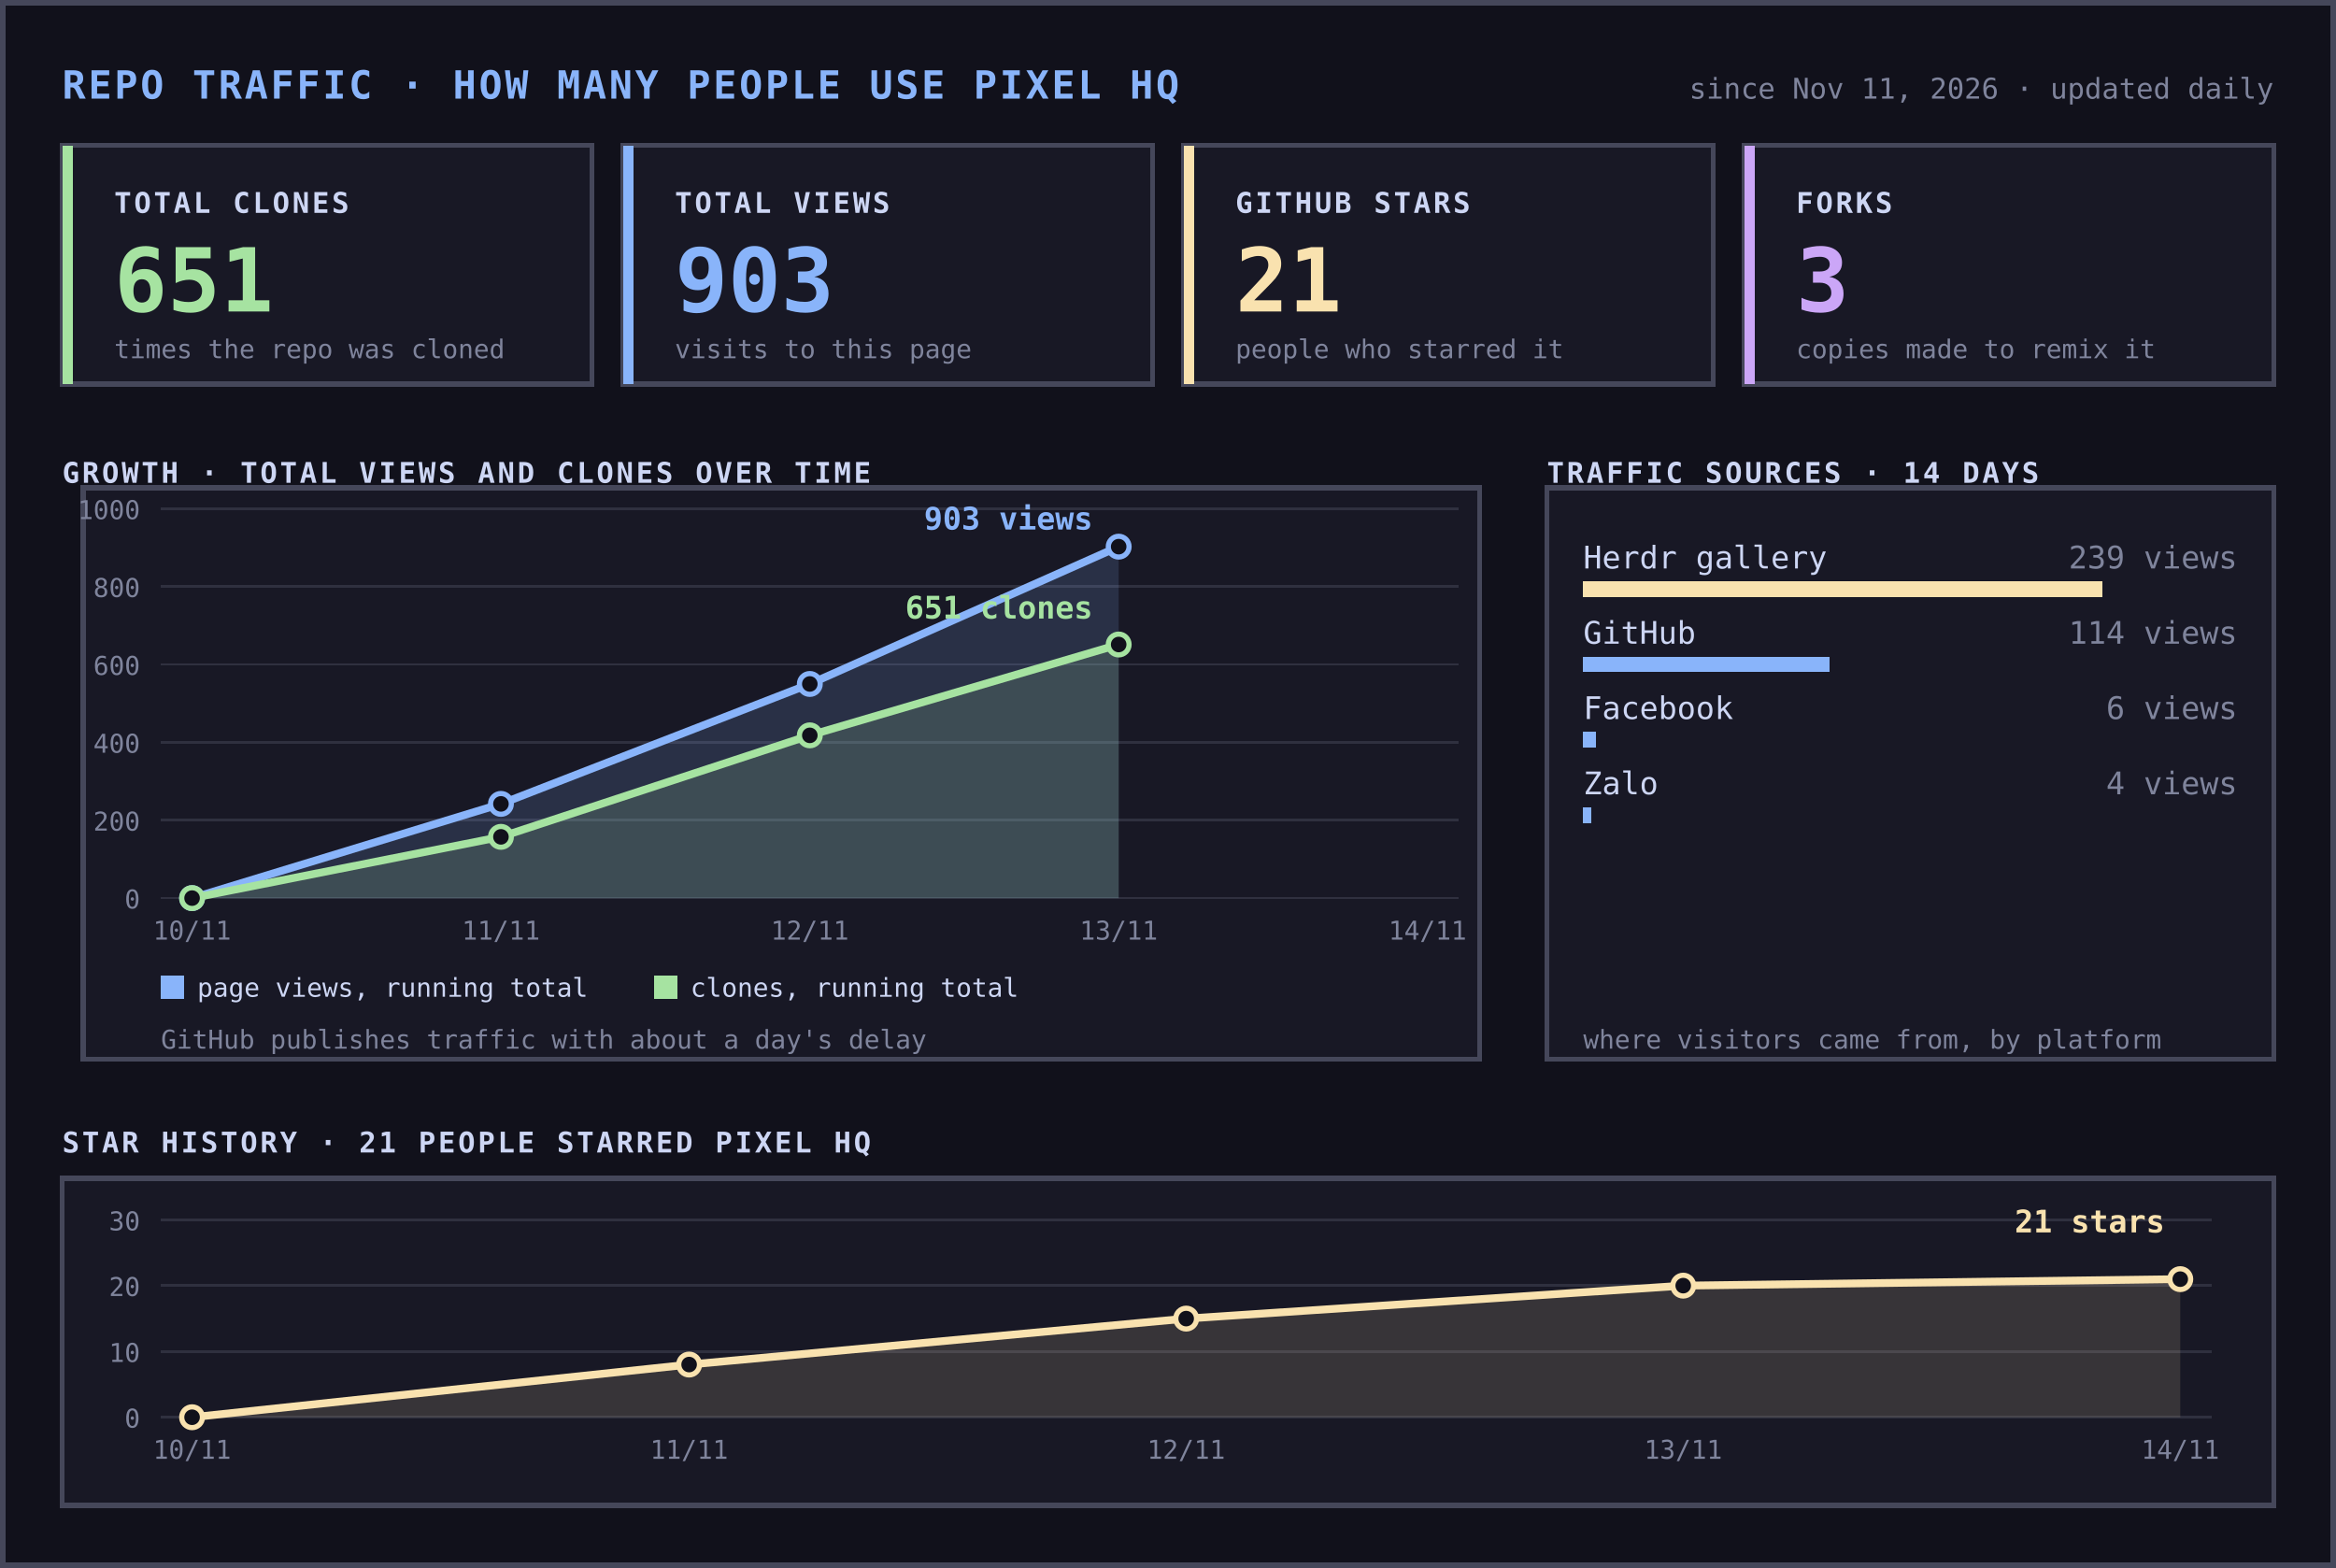
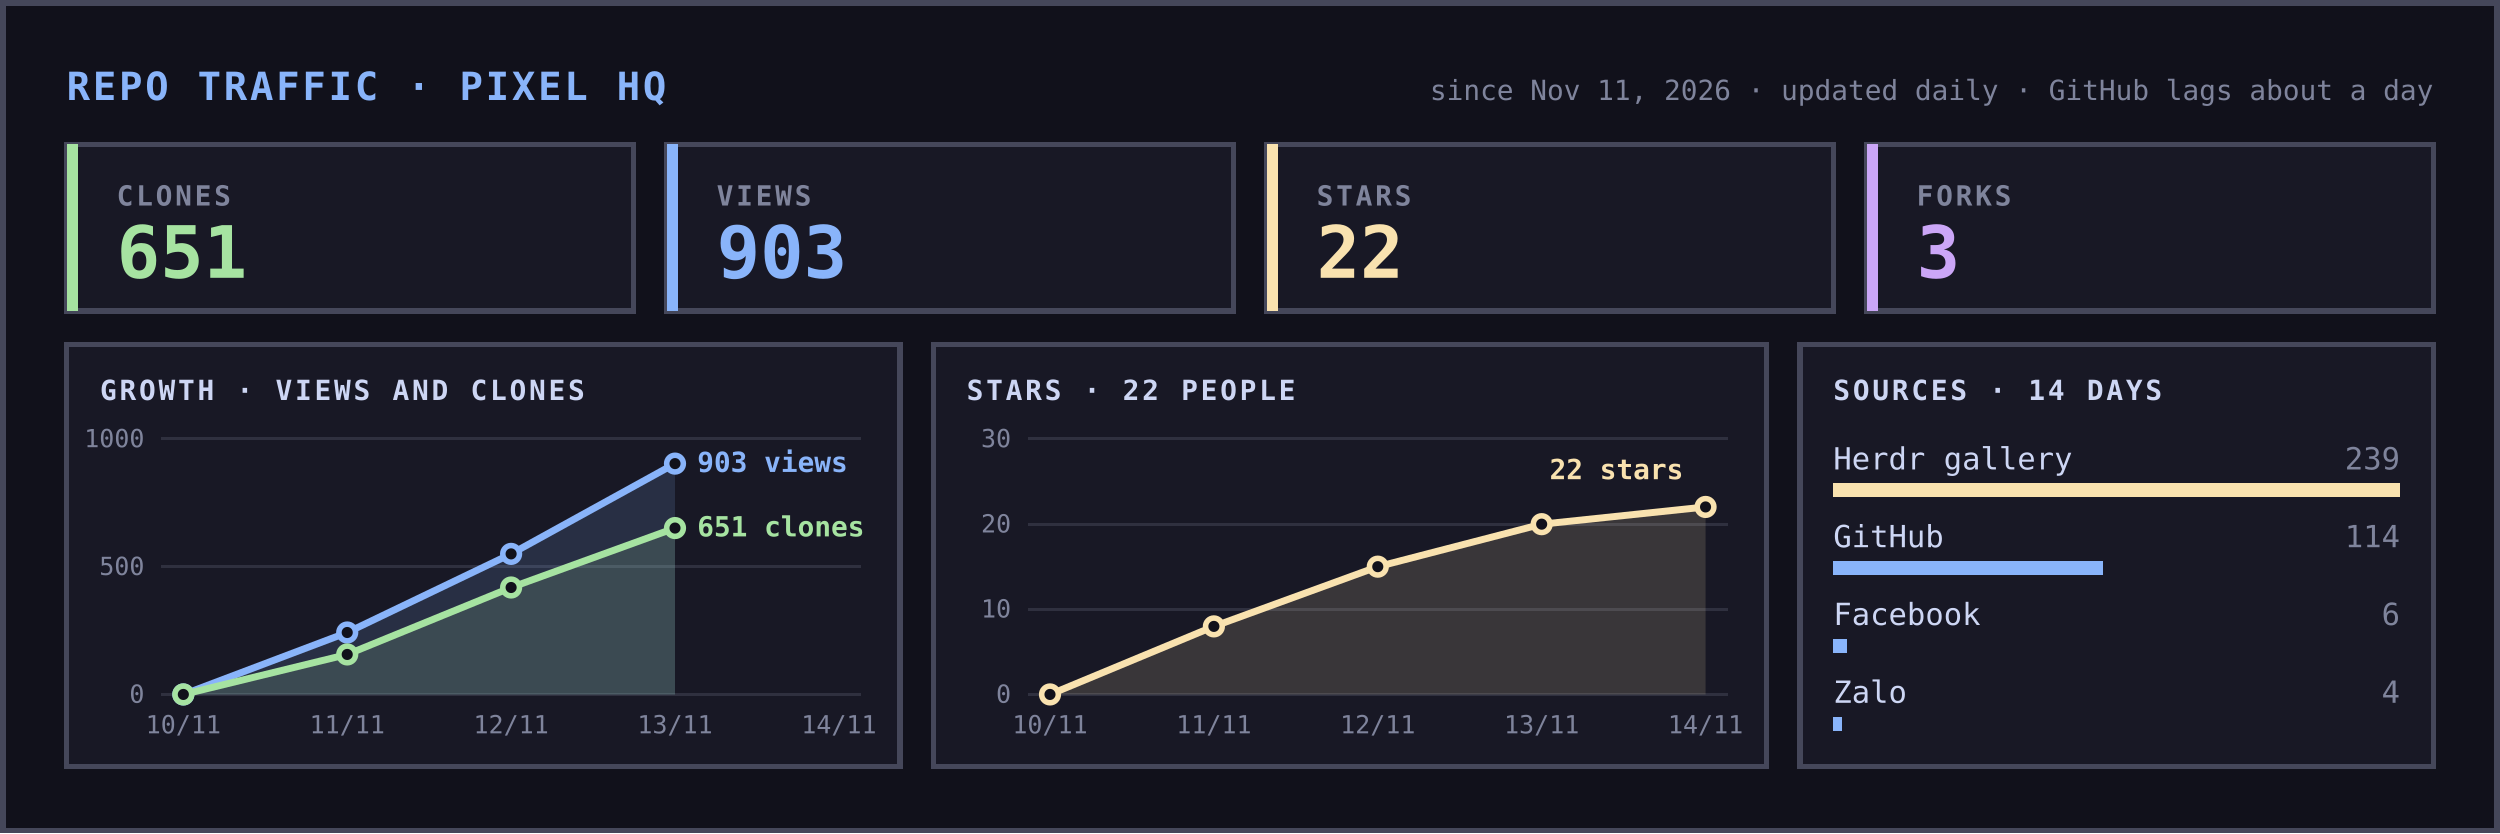
- <svg xmlns="http://www.w3.org/2000/svg" width="900" height="604" viewBox="0 0 900 604" font-family="ui-monospace,SFMono-Regular,Menlo,Consolas,monospace" shape-rendering="crispEdges">
-   <rect width="900" height="604" fill="#11111b" />
-   <rect x="1" y="1" width="898" height="602" fill="none" stroke="#45475a" stroke-width="2" />
-   <text x="24" y="38" font-size="15" font-weight="700" fill="#89b4fa" letter-spacing="1">REPO TRAFFIC · HOW MANY PEOPLE USE PIXEL HQ</text>
-   <text x="876" y="38" font-size="11" fill="#7f849c" text-anchor="end">since Nov 11, 2026 · updated daily</text>
-   <rect x="24" y="56" width="204" height="92" fill="#181825" stroke="#45475a" stroke-width="2" />
-   <rect x="24" y="56" width="4" height="92" fill="#a6e3a1" />
-   <text x="44" y="82" font-size="11" fill="#cdd6f4" letter-spacing="1" font-weight="700">TOTAL CLONES</text>
-   <text x="44" y="120" font-size="34" font-weight="700" fill="#a6e3a1">651</text>
-   <text x="44" y="138" font-size="10" fill="#7f849c">times the repo was cloned</text>
-   <rect x="240" y="56" width="204" height="92" fill="#181825" stroke="#45475a" stroke-width="2" />
-   <rect x="240" y="56" width="4" height="92" fill="#89b4fa" />
-   <text x="260" y="82" font-size="11" fill="#cdd6f4" letter-spacing="1" font-weight="700">TOTAL VIEWS</text>
-   <text x="260" y="120" font-size="34" font-weight="700" fill="#89b4fa">903</text>
-   <text x="260" y="138" font-size="10" fill="#7f849c">visits to this page</text>
-   <rect x="456" y="56" width="204" height="92" fill="#181825" stroke="#45475a" stroke-width="2" />
-   <rect x="456" y="56" width="4" height="92" fill="#f9e2af" />
-   <text x="476" y="82" font-size="11" fill="#cdd6f4" letter-spacing="1" font-weight="700">GITHUB STARS</text>
-   <text x="476" y="120" font-size="34" font-weight="700" fill="#f9e2af">21</text>
-   <text x="476" y="138" font-size="10" fill="#7f849c">people who starred it</text>
-   <rect x="672" y="56" width="204" height="92" fill="#181825" stroke="#45475a" stroke-width="2" />
-   <rect x="672" y="56" width="4" height="92" fill="#cba6f7" />
-   <text x="692" y="82" font-size="11" fill="#cdd6f4" letter-spacing="1" font-weight="700">FORKS</text>
-   <text x="692" y="120" font-size="34" font-weight="700" fill="#cba6f7">3</text>
-   <text x="692" y="138" font-size="10" fill="#7f849c">copies made to remix it</text>
-   <text x="24" y="186" font-size="11" fill="#cdd6f4" letter-spacing="1" font-weight="700">GROWTH · TOTAL VIEWS AND CLONES OVER TIME</text>
-   <rect x="32" y="188" width="538" height="220" fill="#181825" stroke="#45475a" stroke-width="2" />
-   <line x1="62" x2="562" y1="346.0" y2="346.0" stroke="#45475a" stroke-width="1" opacity="0.5" />
-   <text x="54" y="350.0" font-size="10" fill="#7f849c" text-anchor="end">0</text>
-   <line x1="62" x2="562" y1="316.0" y2="316.0" stroke="#45475a" stroke-width="1" opacity="0.5" />
-   <text x="54" y="320.0" font-size="10" fill="#7f849c" text-anchor="end">200</text>
-   <line x1="62" x2="562" y1="286.0" y2="286.0" stroke="#45475a" stroke-width="1" opacity="0.5" />
-   <text x="54" y="290.0" font-size="10" fill="#7f849c" text-anchor="end">400</text>
-   <line x1="62" x2="562" y1="256.0" y2="256.0" stroke="#45475a" stroke-width="1" opacity="0.5" />
-   <text x="54" y="260.0" font-size="10" fill="#7f849c" text-anchor="end">600</text>
-   <line x1="62" x2="562" y1="226.0" y2="226.0" stroke="#45475a" stroke-width="1" opacity="0.5" />
-   <text x="54" y="230.0" font-size="10" fill="#7f849c" text-anchor="end">800</text>
-   <line x1="62" x2="562" y1="196.0" y2="196.0" stroke="#45475a" stroke-width="1" opacity="0.5" />
-   <text x="54" y="200.0" font-size="10" fill="#7f849c" text-anchor="end">1000</text>
-   <text x="74.0" y="362" font-size="10" fill="#7f849c" text-anchor="middle">10/11</text>
-   <text x="193.0" y="362" font-size="10" fill="#7f849c" text-anchor="middle">11/11</text>
-   <text x="312.0" y="362" font-size="10" fill="#7f849c" text-anchor="middle">12/11</text>
-   <text x="431.0" y="362" font-size="10" fill="#7f849c" text-anchor="middle">13/11</text>
-   <text x="550.0" y="362" font-size="10" fill="#7f849c" text-anchor="middle">14/11</text>
+ <svg xmlns="http://www.w3.org/2000/svg" width="900" height="300" viewBox="0 0 900 300" font-family="ui-monospace,SFMono-Regular,Menlo,Consolas,monospace" shape-rendering="crispEdges">
+   <rect width="900" height="300" fill="#11111b" />
+   <rect x="1" y="1" width="898" height="298" fill="none" stroke="#45475a" stroke-width="2" />
+   <text x="24" y="36" font-size="14" font-weight="700" fill="#89b4fa" letter-spacing="1">REPO TRAFFIC · PIXEL HQ</text>
+   <text x="876" y="36" font-size="10" fill="#7f849c" text-anchor="end">since Nov 11, 2026 · updated daily · GitHub lags about a day</text>
+   <rect x="24" y="52" width="204" height="60" fill="#181825" stroke="#45475a" stroke-width="2" />
+   <rect x="24" y="52" width="4" height="60" fill="#a6e3a1" />
+   <text x="42" y="74" font-size="10" fill="#7f849c" letter-spacing="1" font-weight="700">CLONES</text>
+   <text x="42" y="100" font-size="26" font-weight="700" fill="#a6e3a1">651</text>
+   <rect x="240" y="52" width="204" height="60" fill="#181825" stroke="#45475a" stroke-width="2" />
+   <rect x="240" y="52" width="4" height="60" fill="#89b4fa" />
+   <text x="258" y="74" font-size="10" fill="#7f849c" letter-spacing="1" font-weight="700">VIEWS</text>
+   <text x="258" y="100" font-size="26" font-weight="700" fill="#89b4fa">903</text>
+   <rect x="456" y="52" width="204" height="60" fill="#181825" stroke="#45475a" stroke-width="2" />
+   <rect x="456" y="52" width="4" height="60" fill="#f9e2af" />
+   <text x="474" y="74" font-size="10" fill="#7f849c" letter-spacing="1" font-weight="700">STARS</text>
+   <text x="474" y="100" font-size="26" font-weight="700" fill="#f9e2af">22</text>
+   <rect x="672" y="52" width="204" height="60" fill="#181825" stroke="#45475a" stroke-width="2" />
+   <rect x="672" y="52" width="4" height="60" fill="#cba6f7" />
+   <text x="690" y="74" font-size="10" fill="#7f849c" letter-spacing="1" font-weight="700">FORKS</text>
+   <text x="690" y="100" font-size="26" font-weight="700" fill="#cba6f7">3</text>
+   <rect x="24" y="124" width="300" height="152" fill="#181825" stroke="#45475a" stroke-width="2" />
+   <text x="36" y="144" font-size="10" fill="#cdd6f4" letter-spacing="1" font-weight="700">GROWTH · VIEWS AND CLONES</text>
+   <line x1="58" x2="310" y1="250.0" y2="250.0" stroke="#45475a" stroke-width="1" opacity="0.5" />
+   <text x="52" y="253.0" font-size="9" fill="#7f849c" text-anchor="end">0</text>
+   <line x1="58" x2="310" y1="204.0" y2="204.0" stroke="#45475a" stroke-width="1" opacity="0.5" />
+   <text x="52" y="207.0" font-size="9" fill="#7f849c" text-anchor="end">500</text>
+   <line x1="58" x2="310" y1="158.0" y2="158.0" stroke="#45475a" stroke-width="1" opacity="0.5" />
+   <text x="52" y="161.0" font-size="9" fill="#7f849c" text-anchor="end">1000</text>
+   <text x="66.0" y="264" font-size="9" fill="#7f849c" text-anchor="middle">10/11</text>
+   <text x="125.0" y="264" font-size="9" fill="#7f849c" text-anchor="middle">11/11</text>
+   <text x="184.0" y="264" font-size="9" fill="#7f849c" text-anchor="middle">12/11</text>
+   <text x="243.0" y="264" font-size="9" fill="#7f849c" text-anchor="middle">13/11</text>
+   <text x="302.0" y="264" font-size="9" fill="#7f849c" text-anchor="middle">14/11</text>
  <g shape-rendering="geometricPrecision">
-     <polygon points="74.0,346 74.0,346.0 193.0,309.7 312.0,263.5 431.0,210.6 431.0,346" fill="#89b4fa" opacity="0.16" />
-     <polyline points="74.0,346.0 193.0,309.7 312.0,263.5 431.0,210.6" fill="none" stroke="#89b4fa" stroke-width="3" stroke-linejoin="round" stroke-linecap="round" />
-     <circle cx="74.0" cy="346.0" r="4" fill="#11111b" stroke="#89b4fa" stroke-width="2" />
-     <circle cx="193.0" cy="309.7" r="4" fill="#11111b" stroke="#89b4fa" stroke-width="2" />
-     <circle cx="312.0" cy="263.5" r="4" fill="#11111b" stroke="#89b4fa" stroke-width="2" />
-     <circle cx="431.0" cy="210.6" r="4" fill="#11111b" stroke="#89b4fa" stroke-width="2" />
-     <polygon points="74.0,346 74.0,346.0 193.0,322.4 312.0,283.3 431.0,248.3 431.0,346" fill="#a6e3a1" opacity="0.16" />
-     <polyline points="74.0,346.0 193.0,322.4 312.0,283.3 431.0,248.3" fill="none" stroke="#a6e3a1" stroke-width="3" stroke-linejoin="round" stroke-linecap="round" />
-     <circle cx="74.0" cy="346.0" r="4" fill="#11111b" stroke="#a6e3a1" stroke-width="2" />
-     <circle cx="193.0" cy="322.4" r="4" fill="#11111b" stroke="#a6e3a1" stroke-width="2" />
-     <circle cx="312.0" cy="283.3" r="4" fill="#11111b" stroke="#a6e3a1" stroke-width="2" />
-     <circle cx="431.0" cy="248.3" r="4" fill="#11111b" stroke="#a6e3a1" stroke-width="2" />
+     <polygon points="66.0,250 66.0,250.0 125.0,227.7 184.0,199.4 243.0,166.9 243.0,250" fill="#89b4fa" opacity="0.15" />
+     <polyline points="66.0,250.0 125.0,227.7 184.0,199.4 243.0,166.9" fill="none" stroke="#89b4fa" stroke-width="2.5" stroke-linejoin="round" stroke-linecap="round" />
+     <circle cx="66.0" cy="250.0" r="3" fill="#11111b" stroke="#89b4fa" stroke-width="2" />
+     <circle cx="125.0" cy="227.7" r="3" fill="#11111b" stroke="#89b4fa" stroke-width="2" />
+     <circle cx="184.0" cy="199.4" r="3" fill="#11111b" stroke="#89b4fa" stroke-width="2" />
+     <circle cx="243.0" cy="166.9" r="3" fill="#11111b" stroke="#89b4fa" stroke-width="2" />
+     <polygon points="66.0,250 66.0,250.0 125.0,235.6 184.0,211.5 243.0,190.1 243.0,250" fill="#a6e3a1" opacity="0.15" />
+     <polyline points="66.0,250.0 125.0,235.6 184.0,211.5 243.0,190.1" fill="none" stroke="#a6e3a1" stroke-width="2.5" stroke-linejoin="round" stroke-linecap="round" />
+     <circle cx="66.0" cy="250.0" r="3" fill="#11111b" stroke="#a6e3a1" stroke-width="2" />
+     <circle cx="125.0" cy="235.6" r="3" fill="#11111b" stroke="#a6e3a1" stroke-width="2" />
+     <circle cx="184.0" cy="211.5" r="3" fill="#11111b" stroke="#a6e3a1" stroke-width="2" />
+     <circle cx="243.0" cy="190.1" r="3" fill="#11111b" stroke="#a6e3a1" stroke-width="2" />
  </g>
-   <text x="421.0" y="204.0" font-size="12" font-weight="700" fill="#89b4fa" text-anchor="end">903 views</text>
-   <text x="421.0" y="238.3" font-size="12" font-weight="700" fill="#a6e3a1" text-anchor="end">651 clones</text>
-   <rect x="62" y="376" width="9" height="9" fill="#89b4fa" />
-   <text x="76" y="384" font-size="10" fill="#cdd6f4">page views, running total</text>
-   <text x="62" y="404" font-size="10" fill="#7f849c">GitHub publishes traffic with about a day's delay</text>
-   <rect x="252" y="376" width="9" height="9" fill="#a6e3a1" />
-   <text x="266" y="384" font-size="10" fill="#cdd6f4">clones, running total</text>
-   <text x="596" y="186" font-size="11" fill="#cdd6f4" letter-spacing="1" font-weight="700">TRAFFIC SOURCES · 14 DAYS</text>
-   <rect x="596" y="188" width="280" height="220" fill="#181825" stroke="#45475a" stroke-width="2" />
-   <text x="610" y="219" font-size="12" fill="#cdd6f4">Herdr gallery</text>
-   <rect x="610" y="224" width="200" height="6" fill="#f9e2af" />
-   <text x="862" y="219" font-size="12" fill="#7f849c" text-anchor="end">239 views</text>
-   <text x="610" y="248" font-size="12" fill="#cdd6f4">GitHub</text>
-   <rect x="610" y="253" width="95" height="6" fill="#89b4fa" />
-   <text x="862" y="248" font-size="12" fill="#7f849c" text-anchor="end">114 views</text>
-   <text x="610" y="277" font-size="12" fill="#cdd6f4">Facebook</text>
-   <rect x="610" y="282" width="5" height="6" fill="#89b4fa" />
-   <text x="862" y="277" font-size="12" fill="#7f849c" text-anchor="end">6 views</text>
-   <text x="610" y="306" font-size="12" fill="#cdd6f4">Zalo</text>
-   <rect x="610" y="311" width="3" height="6" fill="#89b4fa" />
-   <text x="862" y="306" font-size="12" fill="#7f849c" text-anchor="end">4 views</text>
-   <text x="610" y="404" font-size="10" fill="#7f849c">where visitors came from, by platform</text>
-   <text x="24" y="444" font-size="11" fill="#cdd6f4" letter-spacing="1" font-weight="700">STAR HISTORY · 21 PEOPLE STARRED PIXEL HQ</text>
-   <rect x="24" y="454" width="852" height="126" fill="#181825" stroke="#45475a" stroke-width="2" />
-   <line x1="62" x2="852" y1="546.0" y2="546.0" stroke="#45475a" stroke-width="1" opacity="0.5" />
-   <text x="54" y="550.0" font-size="10" fill="#7f849c" text-anchor="end">0</text>
-   <line x1="62" x2="852" y1="520.7" y2="520.7" stroke="#45475a" stroke-width="1" opacity="0.5" />
-   <text x="54" y="524.7" font-size="10" fill="#7f849c" text-anchor="end">10</text>
-   <line x1="62" x2="852" y1="495.3" y2="495.3" stroke="#45475a" stroke-width="1" opacity="0.5" />
-   <text x="54" y="499.3" font-size="10" fill="#7f849c" text-anchor="end">20</text>
-   <line x1="62" x2="852" y1="470.0" y2="470.0" stroke="#45475a" stroke-width="1" opacity="0.5" />
-   <text x="54" y="474.0" font-size="10" fill="#7f849c" text-anchor="end">30</text>
-   <text x="74.0" y="562" font-size="10" fill="#7f849c" text-anchor="middle">10/11</text>
-   <text x="265.5" y="562" font-size="10" fill="#7f849c" text-anchor="middle">11/11</text>
-   <text x="457.0" y="562" font-size="10" fill="#7f849c" text-anchor="middle">12/11</text>
-   <text x="648.5" y="562" font-size="10" fill="#7f849c" text-anchor="middle">13/11</text>
-   <text x="840.0" y="562" font-size="10" fill="#7f849c" text-anchor="middle">14/11</text>
+   <text x="251.0" y="169.9" font-size="10" font-weight="700" fill="#89b4fa">903 views</text>
+   <text x="251.0" y="193.1" font-size="10" font-weight="700" fill="#a6e3a1">651 clones</text>
+   <rect x="336" y="124" width="300" height="152" fill="#181825" stroke="#45475a" stroke-width="2" />
+   <text x="348" y="144" font-size="10" fill="#cdd6f4" letter-spacing="1" font-weight="700">STARS · 22 PEOPLE</text>
+   <line x1="370" x2="622" y1="250.0" y2="250.0" stroke="#45475a" stroke-width="1" opacity="0.5" />
+   <text x="364" y="253.0" font-size="9" fill="#7f849c" text-anchor="end">0</text>
+   <line x1="370" x2="622" y1="219.3" y2="219.3" stroke="#45475a" stroke-width="1" opacity="0.5" />
+   <text x="364" y="222.3" font-size="9" fill="#7f849c" text-anchor="end">10</text>
+   <line x1="370" x2="622" y1="188.7" y2="188.7" stroke="#45475a" stroke-width="1" opacity="0.5" />
+   <text x="364" y="191.7" font-size="9" fill="#7f849c" text-anchor="end">20</text>
+   <line x1="370" x2="622" y1="158.0" y2="158.0" stroke="#45475a" stroke-width="1" opacity="0.5" />
+   <text x="364" y="161.0" font-size="9" fill="#7f849c" text-anchor="end">30</text>
+   <text x="378.0" y="264" font-size="9" fill="#7f849c" text-anchor="middle">10/11</text>
+   <text x="437.0" y="264" font-size="9" fill="#7f849c" text-anchor="middle">11/11</text>
+   <text x="496.0" y="264" font-size="9" fill="#7f849c" text-anchor="middle">12/11</text>
+   <text x="555.0" y="264" font-size="9" fill="#7f849c" text-anchor="middle">13/11</text>
+   <text x="614.0" y="264" font-size="9" fill="#7f849c" text-anchor="middle">14/11</text>
  <g shape-rendering="geometricPrecision">
-     <polygon points="74.0,546 74.0,546.0 265.5,525.7 457.0,508.0 648.5,495.3 840.0,492.8 840.0,546" fill="#f9e2af" opacity="0.14" />
-     <polyline points="74.0,546.0 265.5,525.7 457.0,508.0 648.5,495.3 840.0,492.8" fill="none" stroke="#f9e2af" stroke-width="3" stroke-linejoin="round" stroke-linecap="round" />
-     <circle cx="74.0" cy="546.0" r="4" fill="#11111b" stroke="#f9e2af" stroke-width="2" />
-     <circle cx="265.5" cy="525.7" r="4" fill="#11111b" stroke="#f9e2af" stroke-width="2" />
-     <circle cx="457.0" cy="508.0" r="4" fill="#11111b" stroke="#f9e2af" stroke-width="2" />
-     <circle cx="648.5" cy="495.3" r="4" fill="#11111b" stroke="#f9e2af" stroke-width="2" />
-     <circle cx="840.0" cy="492.8" r="4" fill="#11111b" stroke="#f9e2af" stroke-width="2" />
+     <polygon points="378.0,250 378.0,250.0 437.0,225.5 496.0,204.0 555.0,188.7 614.0,182.5 614.0,250" fill="#f9e2af" opacity="0.15" />
+     <polyline points="378.0,250.0 437.0,225.5 496.0,204.0 555.0,188.7 614.0,182.5" fill="none" stroke="#f9e2af" stroke-width="2.5" stroke-linejoin="round" stroke-linecap="round" />
+     <circle cx="378.0" cy="250.0" r="3" fill="#11111b" stroke="#f9e2af" stroke-width="2" />
+     <circle cx="437.0" cy="225.5" r="3" fill="#11111b" stroke="#f9e2af" stroke-width="2" />
+     <circle cx="496.0" cy="204.0" r="3" fill="#11111b" stroke="#f9e2af" stroke-width="2" />
+     <circle cx="555.0" cy="188.7" r="3" fill="#11111b" stroke="#f9e2af" stroke-width="2" />
+     <circle cx="614.0" cy="182.5" r="3" fill="#11111b" stroke="#f9e2af" stroke-width="2" />
  </g>
-   <text x="834.0" y="474.8" font-size="12" font-weight="700" fill="#f9e2af" text-anchor="end">21 stars</text>
+   <text x="606.0" y="172.5" font-size="10" font-weight="700" fill="#f9e2af" text-anchor="end">22 stars</text>
+   <rect x="648" y="124" width="228" height="152" fill="#181825" stroke="#45475a" stroke-width="2" />
+   <text x="660" y="144" font-size="10" fill="#cdd6f4" letter-spacing="1" font-weight="700">SOURCES · 14 DAYS</text>
+   <text x="660" y="169" font-size="11" fill="#cdd6f4">Herdr gallery</text>
+   <rect x="660" y="174" width="204" height="5" fill="#f9e2af" />
+   <text x="864" y="169" font-size="11" fill="#7f849c" text-anchor="end">239</text>
+   <text x="660" y="197" font-size="11" fill="#cdd6f4">GitHub</text>
+   <rect x="660" y="202" width="97" height="5" fill="#89b4fa" />
+   <text x="864" y="197" font-size="11" fill="#7f849c" text-anchor="end">114</text>
+   <text x="660" y="225" font-size="11" fill="#cdd6f4">Facebook</text>
+   <rect x="660" y="230" width="5" height="5" fill="#89b4fa" />
+   <text x="864" y="225" font-size="11" fill="#7f849c" text-anchor="end">6</text>
+   <text x="660" y="253" font-size="11" fill="#cdd6f4">Zalo</text>
+   <rect x="660" y="258" width="3" height="5" fill="#89b4fa" />
+   <text x="864" y="253" font-size="11" fill="#7f849c" text-anchor="end">4</text>
</svg>
